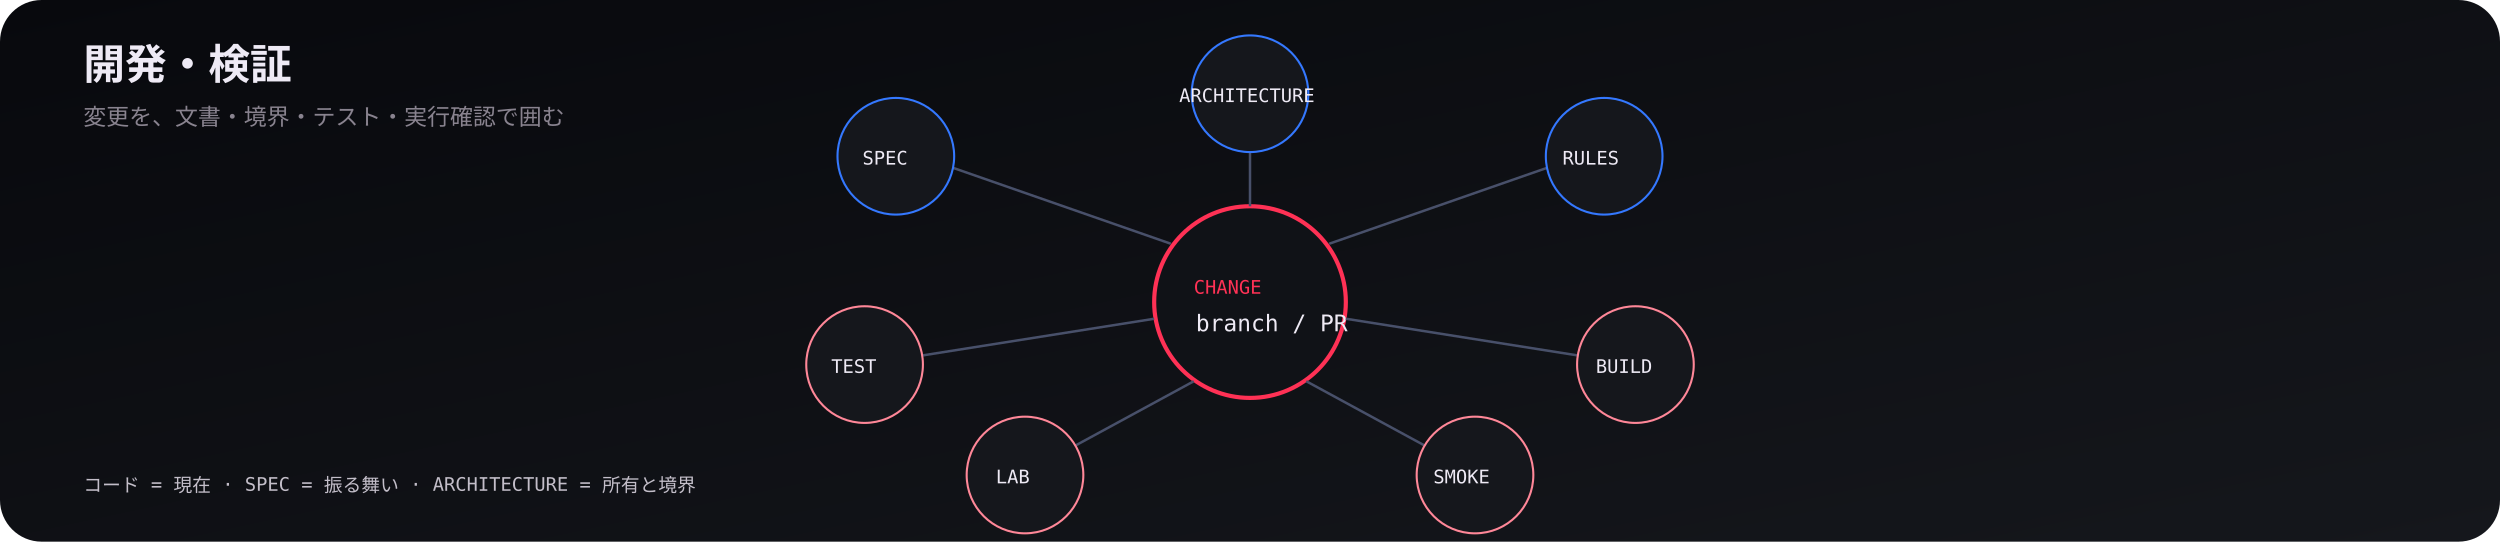
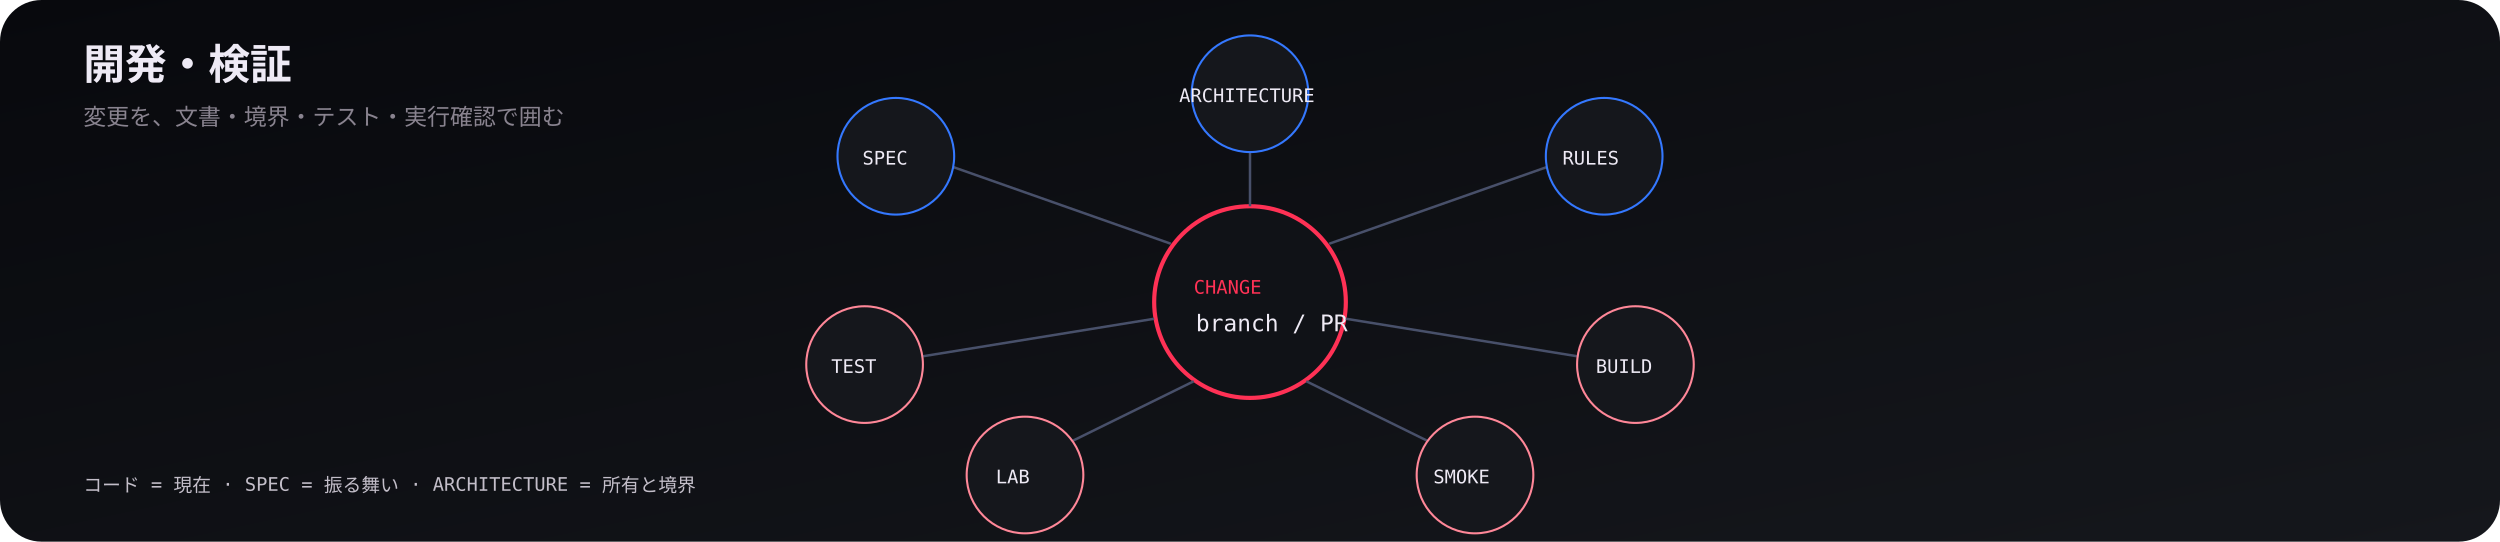
<svg xmlns="http://www.w3.org/2000/svg" width="1200" height="260" viewBox="0 0 1200 260" role="img">
  <defs>
    <style>
.m{font-family:ui-monospace,SFMono-Regular,Menlo,Consolas,"Yu Gothic",monospace}.s{font-family:system-ui,-apple-system,"Hiragino Sans","Yu Gothic",sans-serif}
.t{fill:#eeeaf5}.b{fill:#c3bec9}.d{fill:#89838f}.a{fill:#ff3155}.u{fill:#3478ff}
.g{fill:none;stroke:#48506a;stroke-width:1.2}.w{fill:none;stroke:#89838f;stroke-width:1.4}.r{fill:none;stroke:#ff3155;stroke-width:2}.bl{fill:none;stroke:#3478ff;stroke-width:2}.dash{stroke-dasharray:6 6}
.h{font-size:20px;font-weight:700}.v{font-size:14px;font-weight:650}.sm{font-size:11px}.xs{font-size:9px}
</style>
    <linearGradient id="bg" x1="0" y1="0" x2="1" y2="1">
      <stop stop-color="#08090d" />
      <stop offset="1" stop-color="#15171c" />
    </linearGradient>
    <radialGradient id="earth" cx=".34" cy=".28" r=".82">
      <stop stop-color="#d8d9dc" />
      <stop offset=".5" stop-color="#536178" />
      <stop offset="1" stop-color="#171a20" />
    </radialGradient>
    <radialGradient id="sun" cx=".35" cy=".35" r=".82">
      <stop stop-color="#fff1f4" />
      <stop offset=".3" stop-color="#ff8798" />
      <stop offset="1" stop-color="#ff3155" />
    </radialGradient>
    <marker id="ra" viewBox="0 0 10 10" refX="8.5" refY="5" markerWidth="6" markerHeight="6" orient="auto">
      <path d="M0 0L10 5 0 10Z" fill="#ff3155" />
    </marker>
    <marker id="ba" viewBox="0 0 10 10" refX="8.5" refY="5" markerWidth="6" markerHeight="6" orient="auto">
      <path d="M0 0L10 5 0 10Z" fill="#3478ff" />
    </marker>
  </defs>
  <rect width="1200" height="260" rx="20" fill="url(#bg)" />
  <text x="40" y="38" class="m t h">開発・検証</text>
  <text x="40" y="60" class="m d sm">変更を、文書・境界・テスト・実行確認で囲む</text>
  <g transform="translate(600 145)">
    <circle r="46" fill="#101217" stroke="#ff3155" stroke-width="2" />
    <text x="-27" y="-4" class="m a xs">CHANGE</text>
    <text x="-26" y="14" class="m t sm">branch / PR</text>
-     <path d="M-38-28L-170-74M0-46V-100M38-28L170-74M46 8L185 30M27 38L108 82M-27 38L-108 82M-46 8L-185 30" class="g" />
+     <path d="M-38-28L-143-65M0-46V-72M38-28L143-65M46 8L157 26M27 38L88 68M-27 38L-88 68M-46 8L-157 26" class="g" />
  </g>
  <g class="m">
    <circle cx="430" cy="75" r="28" fill="#15171c" stroke="#3478ff" />
    <text x="414" y="79" class="t xs">SPEC</text>
    <circle cx="600" cy="45" r="28" fill="#15171c" stroke="#3478ff" />
    <text x="566" y="49" class="t xs">ARCHITECTURE</text>
    <circle cx="770" cy="75" r="28" fill="#15171c" stroke="#3478ff" />
    <text x="750" y="79" class="t xs">RULES</text>
    <circle cx="785" cy="175" r="28" fill="#15171c" stroke="#ff8798" />
    <text x="766" y="179" class="t xs">BUILD</text>
    <circle cx="708" cy="228" r="28" fill="#15171c" stroke="#ff8798" />
    <text x="688" y="232" class="t xs">SMOKE</text>
    <circle cx="492" cy="228" r="28" fill="#15171c" stroke="#ff8798" />
    <text x="478" y="232" class="t xs">LAB</text>
    <circle cx="415" cy="175" r="28" fill="#15171c" stroke="#ff8798" />
    <text x="399" y="179" class="t xs">TEST</text>
  </g>
  <text x="40" y="236" class="m b xs">コード = 現在 · SPEC = 振る舞い · ARCHITECTURE = 所有と境界</text>
</svg>
